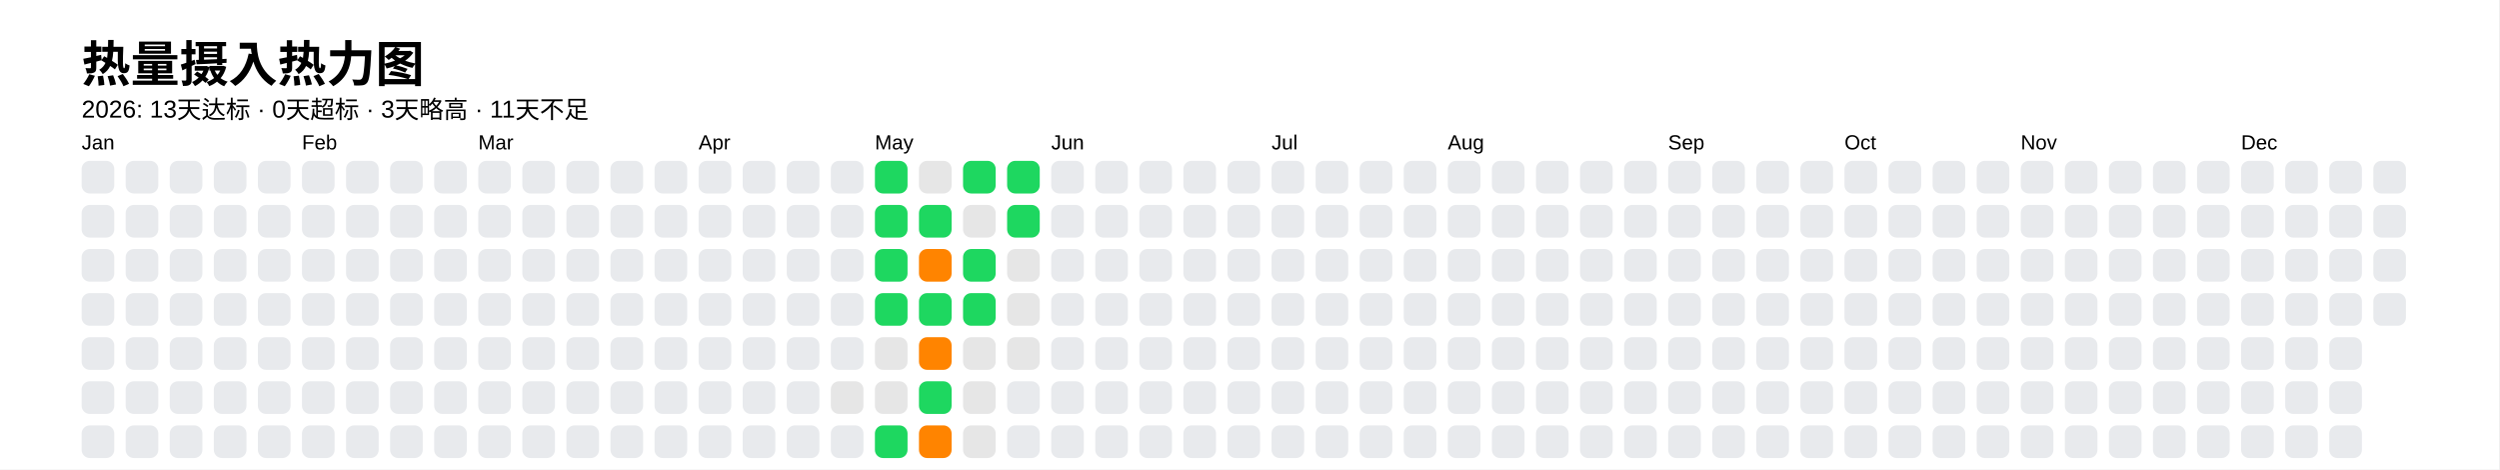
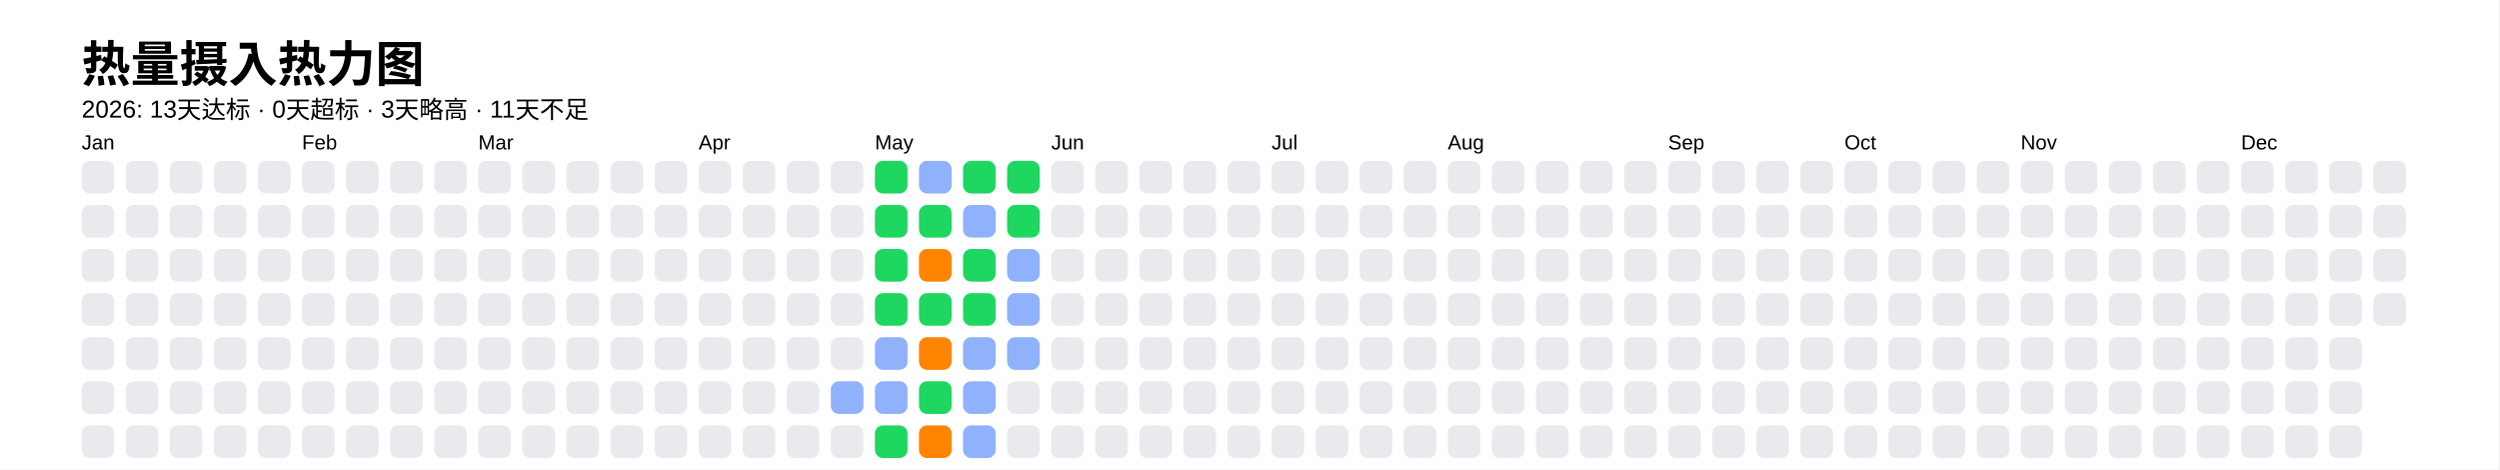
<svg xmlns="http://www.w3.org/2000/svg" style="background-color:white;" baseProfile="full" height="57.5mm" version="1.1" viewBox="0,0,306.2,57.5" width="306.2mm">
  <defs />
  <rect fill="#FFFFFF" height="57.5" width="306.2" x="0" y="0" />
  <text fill="#000000" style="font-size:6px; font-family:Arial; font-weight:bold;" x="10" y="10">热量摄入热力图</text>
  <text fill="#000000" style="font-size:3px; font-family:Arial;" x="10" y="14.4">2026: 13天达标 · 0天超标 · 3天略高 · 11天不足</text>
  <text fill="#000000" style="font-size:2.5px; font-family:Arial" x="10" y="18.3">Jan</text>
  <rect fill="#E8EAED" height="4" rx="1" ry="1" width="4" x="10" y="19.7" />
  <rect fill="#E8EAED" height="4" rx="1" ry="1" width="4" x="10" y="25.1" />
  <rect fill="#E8EAED" height="4" rx="1" ry="1" width="4" x="10" y="30.5" />
  <rect fill="#E8EAED" height="4" rx="1" ry="1" width="4" x="10" y="35.9" />
  <rect fill="#E8EAED" height="4" rx="1" ry="1" width="4" x="10" y="41.3" />
  <rect fill="#E8EAED" height="4" rx="1" ry="1" width="4" x="10" y="46.7" />
  <rect fill="#E8EAED" height="4" rx="1" ry="1" width="4" x="10" y="52.1" />
  <rect fill="#E8EAED" height="4" rx="1" ry="1" width="4" x="15.4" y="19.7" />
  <rect fill="#E8EAED" height="4" rx="1" ry="1" width="4" x="15.4" y="25.1" />
  <rect fill="#E8EAED" height="4" rx="1" ry="1" width="4" x="15.4" y="30.5" />
  <rect fill="#E8EAED" height="4" rx="1" ry="1" width="4" x="15.4" y="35.9" />
  <rect fill="#E8EAED" height="4" rx="1" ry="1" width="4" x="15.4" y="41.3" />
  <rect fill="#E8EAED" height="4" rx="1" ry="1" width="4" x="15.4" y="46.7" />
  <rect fill="#E8EAED" height="4" rx="1" ry="1" width="4" x="15.4" y="52.1" />
  <rect fill="#E8EAED" height="4" rx="1" ry="1" width="4" x="20.8" y="19.7" />
  <rect fill="#E8EAED" height="4" rx="1" ry="1" width="4" x="20.8" y="25.1" />
  <rect fill="#E8EAED" height="4" rx="1" ry="1" width="4" x="20.8" y="30.5" />
  <rect fill="#E8EAED" height="4" rx="1" ry="1" width="4" x="20.8" y="35.9" />
  <rect fill="#E8EAED" height="4" rx="1" ry="1" width="4" x="20.8" y="41.3" />
  <rect fill="#E8EAED" height="4" rx="1" ry="1" width="4" x="20.8" y="46.7" />
  <rect fill="#E8EAED" height="4" rx="1" ry="1" width="4" x="20.8" y="52.1" />
  <rect fill="#E8EAED" height="4" rx="1" ry="1" width="4" x="26.2" y="19.7" />
  <rect fill="#E8EAED" height="4" rx="1" ry="1" width="4" x="26.2" y="25.1" />
  <rect fill="#E8EAED" height="4" rx="1" ry="1" width="4" x="26.2" y="30.5" />
  <rect fill="#E8EAED" height="4" rx="1" ry="1" width="4" x="26.2" y="35.9" />
  <rect fill="#E8EAED" height="4" rx="1" ry="1" width="4" x="26.2" y="41.3" />
  <rect fill="#E8EAED" height="4" rx="1" ry="1" width="4" x="26.2" y="46.7" />
  <rect fill="#E8EAED" height="4" rx="1" ry="1" width="4" x="26.2" y="52.1" />
  <rect fill="#E8EAED" height="4" rx="1" ry="1" width="4" x="31.6" y="19.7" />
  <rect fill="#E8EAED" height="4" rx="1" ry="1" width="4" x="31.6" y="25.1" />
  <rect fill="#E8EAED" height="4" rx="1" ry="1" width="4" x="31.6" y="30.5" />
  <rect fill="#E8EAED" height="4" rx="1" ry="1" width="4" x="31.6" y="35.9" />
  <rect fill="#E8EAED" height="4" rx="1" ry="1" width="4" x="31.6" y="41.3" />
  <rect fill="#E8EAED" height="4" rx="1" ry="1" width="4" x="31.6" y="46.7" />
  <rect fill="#E8EAED" height="4" rx="1" ry="1" width="4" x="31.6" y="52.1" />
  <text fill="#000000" style="font-size:2.5px; font-family:Arial" x="37.0" y="18.3">Feb</text>
  <rect fill="#E8EAED" height="4" rx="1" ry="1" width="4" x="37.0" y="19.7" />
  <rect fill="#E8EAED" height="4" rx="1" ry="1" width="4" x="37.0" y="25.1" />
  <rect fill="#E8EAED" height="4" rx="1" ry="1" width="4" x="37.0" y="30.5" />
  <rect fill="#E8EAED" height="4" rx="1" ry="1" width="4" x="37.0" y="35.9" />
  <rect fill="#E8EAED" height="4" rx="1" ry="1" width="4" x="37.0" y="41.3" />
  <rect fill="#E8EAED" height="4" rx="1" ry="1" width="4" x="37.0" y="46.7" />
  <rect fill="#E8EAED" height="4" rx="1" ry="1" width="4" x="37.0" y="52.1" />
  <rect fill="#E8EAED" height="4" rx="1" ry="1" width="4" x="42.4" y="19.7" />
  <rect fill="#E8EAED" height="4" rx="1" ry="1" width="4" x="42.4" y="25.1" />
  <rect fill="#E8EAED" height="4" rx="1" ry="1" width="4" x="42.4" y="30.5" />
  <rect fill="#E8EAED" height="4" rx="1" ry="1" width="4" x="42.4" y="35.9" />
  <rect fill="#E8EAED" height="4" rx="1" ry="1" width="4" x="42.4" y="41.3" />
  <rect fill="#E8EAED" height="4" rx="1" ry="1" width="4" x="42.4" y="46.7" />
  <rect fill="#E8EAED" height="4" rx="1" ry="1" width="4" x="42.4" y="52.1" />
  <rect fill="#E8EAED" height="4" rx="1" ry="1" width="4" x="47.8" y="19.7" />
  <rect fill="#E8EAED" height="4" rx="1" ry="1" width="4" x="47.8" y="25.1" />
  <rect fill="#E8EAED" height="4" rx="1" ry="1" width="4" x="47.8" y="30.5" />
  <rect fill="#E8EAED" height="4" rx="1" ry="1" width="4" x="47.8" y="35.9" />
  <rect fill="#E8EAED" height="4" rx="1" ry="1" width="4" x="47.8" y="41.3" />
  <rect fill="#E8EAED" height="4" rx="1" ry="1" width="4" x="47.8" y="46.7" />
  <rect fill="#E8EAED" height="4" rx="1" ry="1" width="4" x="47.8" y="52.1" />
  <rect fill="#E8EAED" height="4" rx="1" ry="1" width="4" x="53.2" y="19.7" />
  <rect fill="#E8EAED" height="4" rx="1" ry="1" width="4" x="53.2" y="25.1" />
  <rect fill="#E8EAED" height="4" rx="1" ry="1" width="4" x="53.2" y="30.5" />
  <rect fill="#E8EAED" height="4" rx="1" ry="1" width="4" x="53.2" y="35.9" />
  <rect fill="#E8EAED" height="4" rx="1" ry="1" width="4" x="53.2" y="41.3" />
  <rect fill="#E8EAED" height="4" rx="1" ry="1" width="4" x="53.2" y="46.7" />
  <rect fill="#E8EAED" height="4" rx="1" ry="1" width="4" x="53.2" y="52.1" />
  <text fill="#000000" style="font-size:2.5px; font-family:Arial" x="58.6" y="18.3">Mar</text>
  <rect fill="#E8EAED" height="4" rx="1" ry="1" width="4" x="58.6" y="19.7" />
  <rect fill="#E8EAED" height="4" rx="1" ry="1" width="4" x="58.6" y="25.1" />
  <rect fill="#E8EAED" height="4" rx="1" ry="1" width="4" x="58.6" y="30.5" />
  <rect fill="#E8EAED" height="4" rx="1" ry="1" width="4" x="58.6" y="35.9" />
  <rect fill="#E8EAED" height="4" rx="1" ry="1" width="4" x="58.6" y="41.3" />
  <rect fill="#E8EAED" height="4" rx="1" ry="1" width="4" x="58.6" y="46.7" />
  <rect fill="#E8EAED" height="4" rx="1" ry="1" width="4" x="58.6" y="52.1" />
  <rect fill="#E8EAED" height="4" rx="1" ry="1" width="4" x="64" y="19.7" />
  <rect fill="#E8EAED" height="4" rx="1" ry="1" width="4" x="64" y="25.1" />
  <rect fill="#E8EAED" height="4" rx="1" ry="1" width="4" x="64" y="30.5" />
  <rect fill="#E8EAED" height="4" rx="1" ry="1" width="4" x="64" y="35.9" />
  <rect fill="#E8EAED" height="4" rx="1" ry="1" width="4" x="64" y="41.3" />
  <rect fill="#E8EAED" height="4" rx="1" ry="1" width="4" x="64" y="46.7" />
  <rect fill="#E8EAED" height="4" rx="1" ry="1" width="4" x="64" y="52.1" />
  <rect fill="#E8EAED" height="4" rx="1" ry="1" width="4" x="69.4" y="19.7" />
  <rect fill="#E8EAED" height="4" rx="1" ry="1" width="4" x="69.4" y="25.1" />
  <rect fill="#E8EAED" height="4" rx="1" ry="1" width="4" x="69.4" y="30.5" />
  <rect fill="#E8EAED" height="4" rx="1" ry="1" width="4" x="69.4" y="35.9" />
  <rect fill="#E8EAED" height="4" rx="1" ry="1" width="4" x="69.4" y="41.3" />
  <rect fill="#E8EAED" height="4" rx="1" ry="1" width="4" x="69.4" y="46.7" />
  <rect fill="#E8EAED" height="4" rx="1" ry="1" width="4" x="69.4" y="52.1" />
  <rect fill="#E8EAED" height="4" rx="1" ry="1" width="4" x="74.8" y="19.7" />
  <rect fill="#E8EAED" height="4" rx="1" ry="1" width="4" x="74.8" y="25.1" />
  <rect fill="#E8EAED" height="4" rx="1" ry="1" width="4" x="74.8" y="30.5" />
  <rect fill="#E8EAED" height="4" rx="1" ry="1" width="4" x="74.8" y="35.9" />
  <rect fill="#E8EAED" height="4" rx="1" ry="1" width="4" x="74.8" y="41.3" />
  <rect fill="#E8EAED" height="4" rx="1" ry="1" width="4" x="74.8" y="46.7" />
  <rect fill="#E8EAED" height="4" rx="1" ry="1" width="4" x="74.8" y="52.1" />
  <rect fill="#E8EAED" height="4" rx="1" ry="1" width="4" x="80.2" y="19.7" />
  <rect fill="#E8EAED" height="4" rx="1" ry="1" width="4" x="80.2" y="25.1" />
  <rect fill="#E8EAED" height="4" rx="1" ry="1" width="4" x="80.2" y="30.5" />
  <rect fill="#E8EAED" height="4" rx="1" ry="1" width="4" x="80.2" y="35.9" />
  <rect fill="#E8EAED" height="4" rx="1" ry="1" width="4" x="80.2" y="41.3" />
  <rect fill="#E8EAED" height="4" rx="1" ry="1" width="4" x="80.2" y="46.7" />
  <rect fill="#E8EAED" height="4" rx="1" ry="1" width="4" x="80.2" y="52.1" />
  <text fill="#000000" style="font-size:2.5px; font-family:Arial" x="85.6" y="18.3">Apr</text>
  <rect fill="#E8EAED" height="4" rx="1" ry="1" width="4" x="85.6" y="19.7" />
  <rect fill="#E8EAED" height="4" rx="1" ry="1" width="4" x="85.6" y="25.1" />
  <rect fill="#E8EAED" height="4" rx="1" ry="1" width="4" x="85.6" y="30.5" />
  <rect fill="#E8EAED" height="4" rx="1" ry="1" width="4" x="85.6" y="35.9" />
  <rect fill="#E8EAED" height="4" rx="1" ry="1" width="4" x="85.6" y="41.3" />
  <rect fill="#E8EAED" height="4" rx="1" ry="1" width="4" x="85.6" y="46.7" />
  <rect fill="#E8EAED" height="4" rx="1" ry="1" width="4" x="85.6" y="52.1" />
  <rect fill="#E8EAED" height="4" rx="1" ry="1" width="4" x="91" y="19.7" />
  <rect fill="#E8EAED" height="4" rx="1" ry="1" width="4" x="91" y="25.1" />
  <rect fill="#E8EAED" height="4" rx="1" ry="1" width="4" x="91" y="30.5" />
  <rect fill="#E8EAED" height="4" rx="1" ry="1" width="4" x="91" y="35.9" />
  <rect fill="#E8EAED" height="4" rx="1" ry="1" width="4" x="91" y="41.3" />
  <rect fill="#E8EAED" height="4" rx="1" ry="1" width="4" x="91" y="46.7" />
  <rect fill="#E8EAED" height="4" rx="1" ry="1" width="4" x="91" y="52.1" />
  <rect fill="#E8EAED" height="4" rx="1" ry="1" width="4" x="96.4" y="19.7" />
  <rect fill="#E8EAED" height="4" rx="1" ry="1" width="4" x="96.4" y="25.1" />
  <rect fill="#E8EAED" height="4" rx="1" ry="1" width="4" x="96.4" y="30.5" />
  <rect fill="#E8EAED" height="4" rx="1" ry="1" width="4" x="96.4" y="35.9" />
  <rect fill="#E8EAED" height="4" rx="1" ry="1" width="4" x="96.4" y="41.3" />
  <rect fill="#E8EAED" height="4" rx="1" ry="1" width="4" x="96.4" y="46.7" />
  <rect fill="#E8EAED" height="4" rx="1" ry="1" width="4" x="96.4" y="52.1" />
  <rect fill="#E8EAED" height="4" rx="1" ry="1" width="4" x="101.8" y="19.7" />
  <rect fill="#E8EAED" height="4" rx="1" ry="1" width="4" x="101.8" y="25.1" />
  <rect fill="#E8EAED" height="4" rx="1" ry="1" width="4" x="101.8" y="30.5" />
  <rect fill="#E8EAED" height="4" rx="1" ry="1" width="4" x="101.8" y="35.9" />
  <rect fill="#E8EAED" height="4" rx="1" ry="1" width="4" x="101.8" y="41.3" />
-   <rect fill="#e6e6e6" height="4" rx="1" ry="1" width="4" x="101.8" y="46.7" />
+   <rect fill="#90b1fb" height="4" rx="1" ry="1" width="4" x="101.8" y="46.7" />
  <rect fill="#E8EAED" height="4" rx="1" ry="1" width="4" x="101.8" y="52.1" />
  <text fill="#000000" style="font-size:2.5px; font-family:Arial" x="107.2" y="18.3">May</text>
  <rect fill="#1ed760" height="4" rx="1" ry="1" width="4" x="107.2" y="19.7" />
  <rect fill="#1ed760" height="4" rx="1" ry="1" width="4" x="107.2" y="25.1" />
  <rect fill="#1ed760" height="4" rx="1" ry="1" width="4" x="107.2" y="30.5" />
  <rect fill="#1ed760" height="4" rx="1" ry="1" width="4" x="107.2" y="35.9" />
-   <rect fill="#e6e6e6" height="4" rx="1" ry="1" width="4" x="107.2" y="41.3" />
-   <rect fill="#e6e6e6" height="4" rx="1" ry="1" width="4" x="107.2" y="46.7" />
+   <rect fill="#90b1fb" height="4" rx="1" ry="1" width="4" x="107.2" y="41.3" />
+   <rect fill="#90b1fb" height="4" rx="1" ry="1" width="4" x="107.2" y="46.7" />
  <rect fill="#1ed760" height="4" rx="1" ry="1" width="4" x="107.2" y="52.1" />
-   <rect fill="#e6e6e6" height="4" rx="1" ry="1" width="4" x="112.6" y="19.7" />
+   <rect fill="#90b1fb" height="4" rx="1" ry="1" width="4" x="112.6" y="19.7" />
  <rect fill="#1ed760" height="4" rx="1" ry="1" width="4" x="112.6" y="25.1" />
  <rect fill="#ff8400" height="4" rx="1" ry="1" width="4" x="112.6" y="30.5" />
  <rect fill="#1ed760" height="4" rx="1" ry="1" width="4" x="112.6" y="35.9" />
  <rect fill="#ff8400" height="4" rx="1" ry="1" width="4" x="112.6" y="41.3" />
  <rect fill="#1ed760" height="4" rx="1" ry="1" width="4" x="112.6" y="46.7" />
  <rect fill="#ff8400" height="4" rx="1" ry="1" width="4" x="112.6" y="52.1" />
  <rect fill="#1ed760" height="4" rx="1" ry="1" width="4" x="118" y="19.7" />
-   <rect fill="#e6e6e6" height="4" rx="1" ry="1" width="4" x="118" y="25.1" />
+   <rect fill="#90b1fb" height="4" rx="1" ry="1" width="4" x="118" y="25.1" />
  <rect fill="#1ed760" height="4" rx="1" ry="1" width="4" x="118" y="30.5" />
  <rect fill="#1ed760" height="4" rx="1" ry="1" width="4" x="118" y="35.9" />
-   <rect fill="#e6e6e6" height="4" rx="1" ry="1" width="4" x="118" y="41.3" />
-   <rect fill="#e6e6e6" height="4" rx="1" ry="1" width="4" x="118" y="46.7" />
-   <rect fill="#e6e6e6" height="4" rx="1" ry="1" width="4" x="118" y="52.1" />
+   <rect fill="#90b1fb" height="4" rx="1" ry="1" width="4" x="118" y="41.3" />
+   <rect fill="#90b1fb" height="4" rx="1" ry="1" width="4" x="118" y="46.7" />
+   <rect fill="#90b1fb" height="4" rx="1" ry="1" width="4" x="118" y="52.1" />
  <rect fill="#1ed760" height="4" rx="1" ry="1" width="4" x="123.4" y="19.7" />
  <rect fill="#1ed760" height="4" rx="1" ry="1" width="4" x="123.4" y="25.1" />
-   <rect fill="#e6e6e6" height="4" rx="1" ry="1" width="4" x="123.4" y="30.5" />
-   <rect fill="#e6e6e6" height="4" rx="1" ry="1" width="4" x="123.4" y="35.9" />
-   <rect fill="#e6e6e6" height="4" rx="1" ry="1" width="4" x="123.4" y="41.3" />
+   <rect fill="#90b1fb" height="4" rx="1" ry="1" width="4" x="123.4" y="30.5" />
+   <rect fill="#90b1fb" height="4" rx="1" ry="1" width="4" x="123.4" y="35.9" />
+   <rect fill="#90b1fb" height="4" rx="1" ry="1" width="4" x="123.4" y="41.3" />
  <rect fill="#E8EAED" height="4" rx="1" ry="1" width="4" x="123.4" y="46.7" />
  <rect fill="#E8EAED" height="4" rx="1" ry="1" width="4" x="123.4" y="52.1" />
  <text fill="#000000" style="font-size:2.5px; font-family:Arial" x="128.8" y="18.3">Jun</text>
  <rect fill="#E8EAED" height="4" rx="1" ry="1" width="4" x="128.8" y="19.7" />
  <rect fill="#E8EAED" height="4" rx="1" ry="1" width="4" x="128.8" y="25.1" />
  <rect fill="#E8EAED" height="4" rx="1" ry="1" width="4" x="128.8" y="30.5" />
  <rect fill="#E8EAED" height="4" rx="1" ry="1" width="4" x="128.8" y="35.9" />
  <rect fill="#E8EAED" height="4" rx="1" ry="1" width="4" x="128.8" y="41.3" />
  <rect fill="#E8EAED" height="4" rx="1" ry="1" width="4" x="128.8" y="46.7" />
  <rect fill="#E8EAED" height="4" rx="1" ry="1" width="4" x="128.8" y="52.1" />
  <rect fill="#E8EAED" height="4" rx="1" ry="1" width="4" x="134.2" y="19.7" />
  <rect fill="#E8EAED" height="4" rx="1" ry="1" width="4" x="134.2" y="25.1" />
  <rect fill="#E8EAED" height="4" rx="1" ry="1" width="4" x="134.2" y="30.5" />
  <rect fill="#E8EAED" height="4" rx="1" ry="1" width="4" x="134.2" y="35.9" />
  <rect fill="#E8EAED" height="4" rx="1" ry="1" width="4" x="134.2" y="41.3" />
  <rect fill="#E8EAED" height="4" rx="1" ry="1" width="4" x="134.2" y="46.7" />
  <rect fill="#E8EAED" height="4" rx="1" ry="1" width="4" x="134.2" y="52.1" />
  <rect fill="#E8EAED" height="4" rx="1" ry="1" width="4" x="139.6" y="19.7" />
  <rect fill="#E8EAED" height="4" rx="1" ry="1" width="4" x="139.6" y="25.1" />
  <rect fill="#E8EAED" height="4" rx="1" ry="1" width="4" x="139.6" y="30.5" />
  <rect fill="#E8EAED" height="4" rx="1" ry="1" width="4" x="139.6" y="35.9" />
  <rect fill="#E8EAED" height="4" rx="1" ry="1" width="4" x="139.6" y="41.3" />
  <rect fill="#E8EAED" height="4" rx="1" ry="1" width="4" x="139.6" y="46.7" />
  <rect fill="#E8EAED" height="4" rx="1" ry="1" width="4" x="139.6" y="52.1" />
  <rect fill="#E8EAED" height="4" rx="1" ry="1" width="4" x="145" y="19.7" />
  <rect fill="#E8EAED" height="4" rx="1" ry="1" width="4" x="145" y="25.1" />
  <rect fill="#E8EAED" height="4" rx="1" ry="1" width="4" x="145" y="30.5" />
  <rect fill="#E8EAED" height="4" rx="1" ry="1" width="4" x="145" y="35.9" />
  <rect fill="#E8EAED" height="4" rx="1" ry="1" width="4" x="145" y="41.3" />
  <rect fill="#E8EAED" height="4" rx="1" ry="1" width="4" x="145" y="46.7" />
  <rect fill="#E8EAED" height="4" rx="1" ry="1" width="4" x="145" y="52.1" />
  <rect fill="#E8EAED" height="4" rx="1" ry="1" width="4" x="150.4" y="19.7" />
  <rect fill="#E8EAED" height="4" rx="1" ry="1" width="4" x="150.4" y="25.1" />
  <rect fill="#E8EAED" height="4" rx="1" ry="1" width="4" x="150.4" y="30.5" />
  <rect fill="#E8EAED" height="4" rx="1" ry="1" width="4" x="150.4" y="35.9" />
  <rect fill="#E8EAED" height="4" rx="1" ry="1" width="4" x="150.4" y="41.3" />
  <rect fill="#E8EAED" height="4" rx="1" ry="1" width="4" x="150.4" y="46.7" />
  <rect fill="#E8EAED" height="4" rx="1" ry="1" width="4" x="150.4" y="52.1" />
  <text fill="#000000" style="font-size:2.5px; font-family:Arial" x="155.8" y="18.3">Jul</text>
  <rect fill="#E8EAED" height="4" rx="1" ry="1" width="4" x="155.8" y="19.7" />
  <rect fill="#E8EAED" height="4" rx="1" ry="1" width="4" x="155.8" y="25.1" />
  <rect fill="#E8EAED" height="4" rx="1" ry="1" width="4" x="155.8" y="30.5" />
  <rect fill="#E8EAED" height="4" rx="1" ry="1" width="4" x="155.8" y="35.9" />
  <rect fill="#E8EAED" height="4" rx="1" ry="1" width="4" x="155.8" y="41.3" />
  <rect fill="#E8EAED" height="4" rx="1" ry="1" width="4" x="155.8" y="46.7" />
  <rect fill="#E8EAED" height="4" rx="1" ry="1" width="4" x="155.8" y="52.1" />
  <rect fill="#E8EAED" height="4" rx="1" ry="1" width="4" x="161.2" y="19.7" />
  <rect fill="#E8EAED" height="4" rx="1" ry="1" width="4" x="161.2" y="25.1" />
  <rect fill="#E8EAED" height="4" rx="1" ry="1" width="4" x="161.2" y="30.5" />
  <rect fill="#E8EAED" height="4" rx="1" ry="1" width="4" x="161.2" y="35.9" />
  <rect fill="#E8EAED" height="4" rx="1" ry="1" width="4" x="161.2" y="41.3" />
  <rect fill="#E8EAED" height="4" rx="1" ry="1" width="4" x="161.2" y="46.7" />
  <rect fill="#E8EAED" height="4" rx="1" ry="1" width="4" x="161.2" y="52.1" />
  <rect fill="#E8EAED" height="4" rx="1" ry="1" width="4" x="166.6" y="19.7" />
  <rect fill="#E8EAED" height="4" rx="1" ry="1" width="4" x="166.6" y="25.1" />
  <rect fill="#E8EAED" height="4" rx="1" ry="1" width="4" x="166.6" y="30.5" />
  <rect fill="#E8EAED" height="4" rx="1" ry="1" width="4" x="166.6" y="35.9" />
  <rect fill="#E8EAED" height="4" rx="1" ry="1" width="4" x="166.6" y="41.3" />
  <rect fill="#E8EAED" height="4" rx="1" ry="1" width="4" x="166.6" y="46.7" />
  <rect fill="#E8EAED" height="4" rx="1" ry="1" width="4" x="166.6" y="52.1" />
  <rect fill="#E8EAED" height="4" rx="1" ry="1" width="4" x="172" y="19.7" />
  <rect fill="#E8EAED" height="4" rx="1" ry="1" width="4" x="172" y="25.1" />
  <rect fill="#E8EAED" height="4" rx="1" ry="1" width="4" x="172" y="30.5" />
  <rect fill="#E8EAED" height="4" rx="1" ry="1" width="4" x="172" y="35.9" />
  <rect fill="#E8EAED" height="4" rx="1" ry="1" width="4" x="172" y="41.3" />
  <rect fill="#E8EAED" height="4" rx="1" ry="1" width="4" x="172" y="46.7" />
  <rect fill="#E8EAED" height="4" rx="1" ry="1" width="4" x="172" y="52.1" />
  <text fill="#000000" style="font-size:2.5px; font-family:Arial" x="177.4" y="18.3">Aug</text>
  <rect fill="#E8EAED" height="4" rx="1" ry="1" width="4" x="177.4" y="19.7" />
  <rect fill="#E8EAED" height="4" rx="1" ry="1" width="4" x="177.4" y="25.1" />
  <rect fill="#E8EAED" height="4" rx="1" ry="1" width="4" x="177.4" y="30.5" />
  <rect fill="#E8EAED" height="4" rx="1" ry="1" width="4" x="177.4" y="35.9" />
  <rect fill="#E8EAED" height="4" rx="1" ry="1" width="4" x="177.4" y="41.3" />
  <rect fill="#E8EAED" height="4" rx="1" ry="1" width="4" x="177.4" y="46.7" />
  <rect fill="#E8EAED" height="4" rx="1" ry="1" width="4" x="177.4" y="52.1" />
  <rect fill="#E8EAED" height="4" rx="1" ry="1" width="4" x="182.8" y="19.7" />
  <rect fill="#E8EAED" height="4" rx="1" ry="1" width="4" x="182.8" y="25.1" />
  <rect fill="#E8EAED" height="4" rx="1" ry="1" width="4" x="182.8" y="30.5" />
  <rect fill="#E8EAED" height="4" rx="1" ry="1" width="4" x="182.8" y="35.9" />
  <rect fill="#E8EAED" height="4" rx="1" ry="1" width="4" x="182.8" y="41.3" />
  <rect fill="#E8EAED" height="4" rx="1" ry="1" width="4" x="182.8" y="46.7" />
  <rect fill="#E8EAED" height="4" rx="1" ry="1" width="4" x="182.8" y="52.1" />
  <rect fill="#E8EAED" height="4" rx="1" ry="1" width="4" x="188.2" y="19.7" />
  <rect fill="#E8EAED" height="4" rx="1" ry="1" width="4" x="188.2" y="25.1" />
  <rect fill="#E8EAED" height="4" rx="1" ry="1" width="4" x="188.2" y="30.5" />
  <rect fill="#E8EAED" height="4" rx="1" ry="1" width="4" x="188.2" y="35.9" />
  <rect fill="#E8EAED" height="4" rx="1" ry="1" width="4" x="188.2" y="41.3" />
  <rect fill="#E8EAED" height="4" rx="1" ry="1" width="4" x="188.2" y="46.7" />
  <rect fill="#E8EAED" height="4" rx="1" ry="1" width="4" x="188.2" y="52.1" />
  <rect fill="#E8EAED" height="4" rx="1" ry="1" width="4" x="193.6" y="19.7" />
  <rect fill="#E8EAED" height="4" rx="1" ry="1" width="4" x="193.6" y="25.1" />
  <rect fill="#E8EAED" height="4" rx="1" ry="1" width="4" x="193.6" y="30.5" />
  <rect fill="#E8EAED" height="4" rx="1" ry="1" width="4" x="193.6" y="35.9" />
  <rect fill="#E8EAED" height="4" rx="1" ry="1" width="4" x="193.6" y="41.3" />
  <rect fill="#E8EAED" height="4" rx="1" ry="1" width="4" x="193.6" y="46.7" />
  <rect fill="#E8EAED" height="4" rx="1" ry="1" width="4" x="193.6" y="52.1" />
  <rect fill="#E8EAED" height="4" rx="1" ry="1" width="4" x="199" y="19.7" />
  <rect fill="#E8EAED" height="4" rx="1" ry="1" width="4" x="199" y="25.1" />
  <rect fill="#E8EAED" height="4" rx="1" ry="1" width="4" x="199" y="30.5" />
  <rect fill="#E8EAED" height="4" rx="1" ry="1" width="4" x="199" y="35.9" />
  <rect fill="#E8EAED" height="4" rx="1" ry="1" width="4" x="199" y="41.3" />
  <rect fill="#E8EAED" height="4" rx="1" ry="1" width="4" x="199" y="46.7" />
  <rect fill="#E8EAED" height="4" rx="1" ry="1" width="4" x="199" y="52.1" />
  <text fill="#000000" style="font-size:2.5px; font-family:Arial" x="204.4" y="18.3">Sep</text>
  <rect fill="#E8EAED" height="4" rx="1" ry="1" width="4" x="204.4" y="19.7" />
  <rect fill="#E8EAED" height="4" rx="1" ry="1" width="4" x="204.4" y="25.1" />
  <rect fill="#E8EAED" height="4" rx="1" ry="1" width="4" x="204.4" y="30.5" />
  <rect fill="#E8EAED" height="4" rx="1" ry="1" width="4" x="204.4" y="35.9" />
  <rect fill="#E8EAED" height="4" rx="1" ry="1" width="4" x="204.4" y="41.3" />
  <rect fill="#E8EAED" height="4" rx="1" ry="1" width="4" x="204.4" y="46.7" />
  <rect fill="#E8EAED" height="4" rx="1" ry="1" width="4" x="204.4" y="52.1" />
  <rect fill="#E8EAED" height="4" rx="1" ry="1" width="4" x="209.8" y="19.7" />
  <rect fill="#E8EAED" height="4" rx="1" ry="1" width="4" x="209.8" y="25.1" />
  <rect fill="#E8EAED" height="4" rx="1" ry="1" width="4" x="209.8" y="30.5" />
  <rect fill="#E8EAED" height="4" rx="1" ry="1" width="4" x="209.8" y="35.9" />
  <rect fill="#E8EAED" height="4" rx="1" ry="1" width="4" x="209.8" y="41.3" />
  <rect fill="#E8EAED" height="4" rx="1" ry="1" width="4" x="209.8" y="46.7" />
  <rect fill="#E8EAED" height="4" rx="1" ry="1" width="4" x="209.8" y="52.1" />
  <rect fill="#E8EAED" height="4" rx="1" ry="1" width="4" x="215.2" y="19.7" />
  <rect fill="#E8EAED" height="4" rx="1" ry="1" width="4" x="215.2" y="25.1" />
  <rect fill="#E8EAED" height="4" rx="1" ry="1" width="4" x="215.2" y="30.5" />
  <rect fill="#E8EAED" height="4" rx="1" ry="1" width="4" x="215.2" y="35.9" />
  <rect fill="#E8EAED" height="4" rx="1" ry="1" width="4" x="215.2" y="41.3" />
  <rect fill="#E8EAED" height="4" rx="1" ry="1" width="4" x="215.2" y="46.7" />
  <rect fill="#E8EAED" height="4" rx="1" ry="1" width="4" x="215.2" y="52.1" />
  <rect fill="#E8EAED" height="4" rx="1" ry="1" width="4" x="220.6" y="19.7" />
  <rect fill="#E8EAED" height="4" rx="1" ry="1" width="4" x="220.6" y="25.1" />
  <rect fill="#E8EAED" height="4" rx="1" ry="1" width="4" x="220.6" y="30.5" />
  <rect fill="#E8EAED" height="4" rx="1" ry="1" width="4" x="220.6" y="35.9" />
  <rect fill="#E8EAED" height="4" rx="1" ry="1" width="4" x="220.6" y="41.3" />
  <rect fill="#E8EAED" height="4" rx="1" ry="1" width="4" x="220.6" y="46.7" />
  <rect fill="#E8EAED" height="4" rx="1" ry="1" width="4" x="220.6" y="52.1" />
  <text fill="#000000" style="font-size:2.5px; font-family:Arial" x="226" y="18.3">Oct</text>
  <rect fill="#E8EAED" height="4" rx="1" ry="1" width="4" x="226" y="19.7" />
  <rect fill="#E8EAED" height="4" rx="1" ry="1" width="4" x="226" y="25.1" />
  <rect fill="#E8EAED" height="4" rx="1" ry="1" width="4" x="226" y="30.5" />
  <rect fill="#E8EAED" height="4" rx="1" ry="1" width="4" x="226" y="35.9" />
  <rect fill="#E8EAED" height="4" rx="1" ry="1" width="4" x="226" y="41.3" />
  <rect fill="#E8EAED" height="4" rx="1" ry="1" width="4" x="226" y="46.7" />
  <rect fill="#E8EAED" height="4" rx="1" ry="1" width="4" x="226" y="52.1" />
  <rect fill="#E8EAED" height="4" rx="1" ry="1" width="4" x="231.4" y="19.7" />
  <rect fill="#E8EAED" height="4" rx="1" ry="1" width="4" x="231.4" y="25.1" />
  <rect fill="#E8EAED" height="4" rx="1" ry="1" width="4" x="231.4" y="30.5" />
  <rect fill="#E8EAED" height="4" rx="1" ry="1" width="4" x="231.4" y="35.9" />
  <rect fill="#E8EAED" height="4" rx="1" ry="1" width="4" x="231.4" y="41.3" />
  <rect fill="#E8EAED" height="4" rx="1" ry="1" width="4" x="231.4" y="46.7" />
  <rect fill="#E8EAED" height="4" rx="1" ry="1" width="4" x="231.4" y="52.1" />
  <rect fill="#E8EAED" height="4" rx="1" ry="1" width="4" x="236.8" y="19.7" />
  <rect fill="#E8EAED" height="4" rx="1" ry="1" width="4" x="236.8" y="25.1" />
  <rect fill="#E8EAED" height="4" rx="1" ry="1" width="4" x="236.8" y="30.5" />
  <rect fill="#E8EAED" height="4" rx="1" ry="1" width="4" x="236.8" y="35.9" />
  <rect fill="#E8EAED" height="4" rx="1" ry="1" width="4" x="236.8" y="41.3" />
  <rect fill="#E8EAED" height="4" rx="1" ry="1" width="4" x="236.8" y="46.7" />
  <rect fill="#E8EAED" height="4" rx="1" ry="1" width="4" x="236.8" y="52.1" />
  <rect fill="#E8EAED" height="4" rx="1" ry="1" width="4" x="242.2" y="19.7" />
  <rect fill="#E8EAED" height="4" rx="1" ry="1" width="4" x="242.2" y="25.1" />
  <rect fill="#E8EAED" height="4" rx="1" ry="1" width="4" x="242.2" y="30.5" />
  <rect fill="#E8EAED" height="4" rx="1" ry="1" width="4" x="242.2" y="35.9" />
  <rect fill="#E8EAED" height="4" rx="1" ry="1" width="4" x="242.2" y="41.3" />
  <rect fill="#E8EAED" height="4" rx="1" ry="1" width="4" x="242.2" y="46.7" />
  <rect fill="#E8EAED" height="4" rx="1" ry="1" width="4" x="242.2" y="52.1" />
  <text fill="#000000" style="font-size:2.5px; font-family:Arial" x="247.6" y="18.3">Nov</text>
  <rect fill="#E8EAED" height="4" rx="1" ry="1" width="4" x="247.6" y="19.7" />
  <rect fill="#E8EAED" height="4" rx="1" ry="1" width="4" x="247.6" y="25.1" />
  <rect fill="#E8EAED" height="4" rx="1" ry="1" width="4" x="247.6" y="30.5" />
  <rect fill="#E8EAED" height="4" rx="1" ry="1" width="4" x="247.6" y="35.9" />
  <rect fill="#E8EAED" height="4" rx="1" ry="1" width="4" x="247.6" y="41.3" />
  <rect fill="#E8EAED" height="4" rx="1" ry="1" width="4" x="247.6" y="46.7" />
  <rect fill="#E8EAED" height="4" rx="1" ry="1" width="4" x="247.6" y="52.1" />
  <rect fill="#E8EAED" height="4" rx="1" ry="1" width="4" x="253" y="19.7" />
  <rect fill="#E8EAED" height="4" rx="1" ry="1" width="4" x="253" y="25.1" />
  <rect fill="#E8EAED" height="4" rx="1" ry="1" width="4" x="253" y="30.5" />
  <rect fill="#E8EAED" height="4" rx="1" ry="1" width="4" x="253" y="35.9" />
  <rect fill="#E8EAED" height="4" rx="1" ry="1" width="4" x="253" y="41.3" />
  <rect fill="#E8EAED" height="4" rx="1" ry="1" width="4" x="253" y="46.7" />
  <rect fill="#E8EAED" height="4" rx="1" ry="1" width="4" x="253" y="52.1" />
  <rect fill="#E8EAED" height="4" rx="1" ry="1" width="4" x="258.4" y="19.7" />
  <rect fill="#E8EAED" height="4" rx="1" ry="1" width="4" x="258.4" y="25.1" />
  <rect fill="#E8EAED" height="4" rx="1" ry="1" width="4" x="258.4" y="30.5" />
  <rect fill="#E8EAED" height="4" rx="1" ry="1" width="4" x="258.4" y="35.9" />
  <rect fill="#E8EAED" height="4" rx="1" ry="1" width="4" x="258.4" y="41.3" />
  <rect fill="#E8EAED" height="4" rx="1" ry="1" width="4" x="258.4" y="46.7" />
  <rect fill="#E8EAED" height="4" rx="1" ry="1" width="4" x="258.4" y="52.1" />
  <rect fill="#E8EAED" height="4" rx="1" ry="1" width="4" x="263.8" y="19.7" />
  <rect fill="#E8EAED" height="4" rx="1" ry="1" width="4" x="263.8" y="25.1" />
  <rect fill="#E8EAED" height="4" rx="1" ry="1" width="4" x="263.8" y="30.5" />
  <rect fill="#E8EAED" height="4" rx="1" ry="1" width="4" x="263.8" y="35.9" />
  <rect fill="#E8EAED" height="4" rx="1" ry="1" width="4" x="263.8" y="41.3" />
  <rect fill="#E8EAED" height="4" rx="1" ry="1" width="4" x="263.8" y="46.7" />
  <rect fill="#E8EAED" height="4" rx="1" ry="1" width="4" x="263.8" y="52.1" />
  <rect fill="#E8EAED" height="4" rx="1" ry="1" width="4" x="269.2" y="19.7" />
  <rect fill="#E8EAED" height="4" rx="1" ry="1" width="4" x="269.2" y="25.1" />
  <rect fill="#E8EAED" height="4" rx="1" ry="1" width="4" x="269.2" y="30.5" />
  <rect fill="#E8EAED" height="4" rx="1" ry="1" width="4" x="269.2" y="35.9" />
  <rect fill="#E8EAED" height="4" rx="1" ry="1" width="4" x="269.2" y="41.3" />
  <rect fill="#E8EAED" height="4" rx="1" ry="1" width="4" x="269.2" y="46.7" />
  <rect fill="#E8EAED" height="4" rx="1" ry="1" width="4" x="269.2" y="52.1" />
  <text fill="#000000" style="font-size:2.5px; font-family:Arial" x="274.6" y="18.3">Dec</text>
  <rect fill="#E8EAED" height="4" rx="1" ry="1" width="4" x="274.6" y="19.7" />
  <rect fill="#E8EAED" height="4" rx="1" ry="1" width="4" x="274.6" y="25.1" />
  <rect fill="#E8EAED" height="4" rx="1" ry="1" width="4" x="274.6" y="30.5" />
  <rect fill="#E8EAED" height="4" rx="1" ry="1" width="4" x="274.6" y="35.9" />
  <rect fill="#E8EAED" height="4" rx="1" ry="1" width="4" x="274.6" y="41.3" />
  <rect fill="#E8EAED" height="4" rx="1" ry="1" width="4" x="274.6" y="46.7" />
  <rect fill="#E8EAED" height="4" rx="1" ry="1" width="4" x="274.6" y="52.1" />
  <rect fill="#E8EAED" height="4" rx="1" ry="1" width="4" x="280" y="19.7" />
  <rect fill="#E8EAED" height="4" rx="1" ry="1" width="4" x="280" y="25.1" />
  <rect fill="#E8EAED" height="4" rx="1" ry="1" width="4" x="280" y="30.5" />
  <rect fill="#E8EAED" height="4" rx="1" ry="1" width="4" x="280" y="35.9" />
  <rect fill="#E8EAED" height="4" rx="1" ry="1" width="4" x="280" y="41.3" />
  <rect fill="#E8EAED" height="4" rx="1" ry="1" width="4" x="280" y="46.7" />
  <rect fill="#E8EAED" height="4" rx="1" ry="1" width="4" x="280" y="52.1" />
  <rect fill="#E8EAED" height="4" rx="1" ry="1" width="4" x="285.4" y="19.7" />
  <rect fill="#E8EAED" height="4" rx="1" ry="1" width="4" x="285.4" y="25.1" />
  <rect fill="#E8EAED" height="4" rx="1" ry="1" width="4" x="285.4" y="30.5" />
  <rect fill="#E8EAED" height="4" rx="1" ry="1" width="4" x="285.4" y="35.9" />
  <rect fill="#E8EAED" height="4" rx="1" ry="1" width="4" x="285.4" y="41.3" />
  <rect fill="#E8EAED" height="4" rx="1" ry="1" width="4" x="285.4" y="46.7" />
  <rect fill="#E8EAED" height="4" rx="1" ry="1" width="4" x="285.4" y="52.1" />
  <rect fill="#E8EAED" height="4" rx="1" ry="1" width="4" x="290.8" y="19.7" />
  <rect fill="#E8EAED" height="4" rx="1" ry="1" width="4" x="290.8" y="25.1" />
  <rect fill="#E8EAED" height="4" rx="1" ry="1" width="4" x="290.8" y="30.5" />
  <rect fill="#E8EAED" height="4" rx="1" ry="1" width="4" x="290.8" y="35.9" />
</svg>
